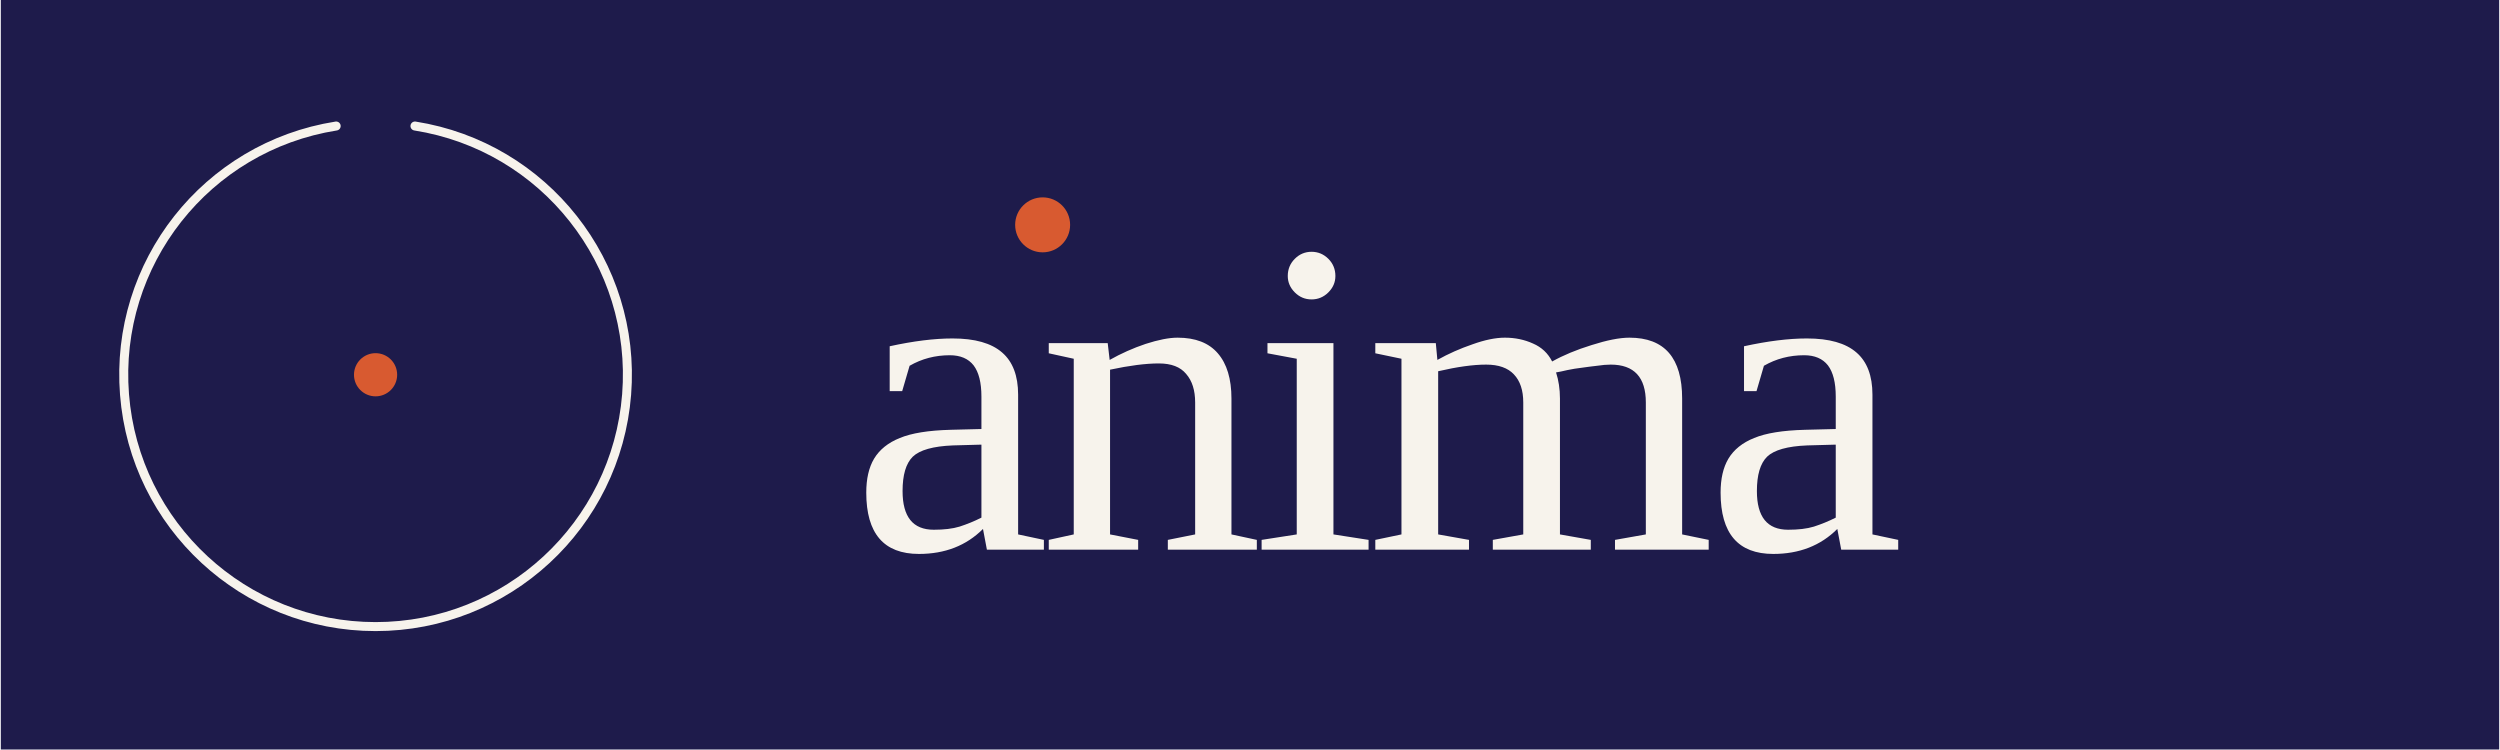
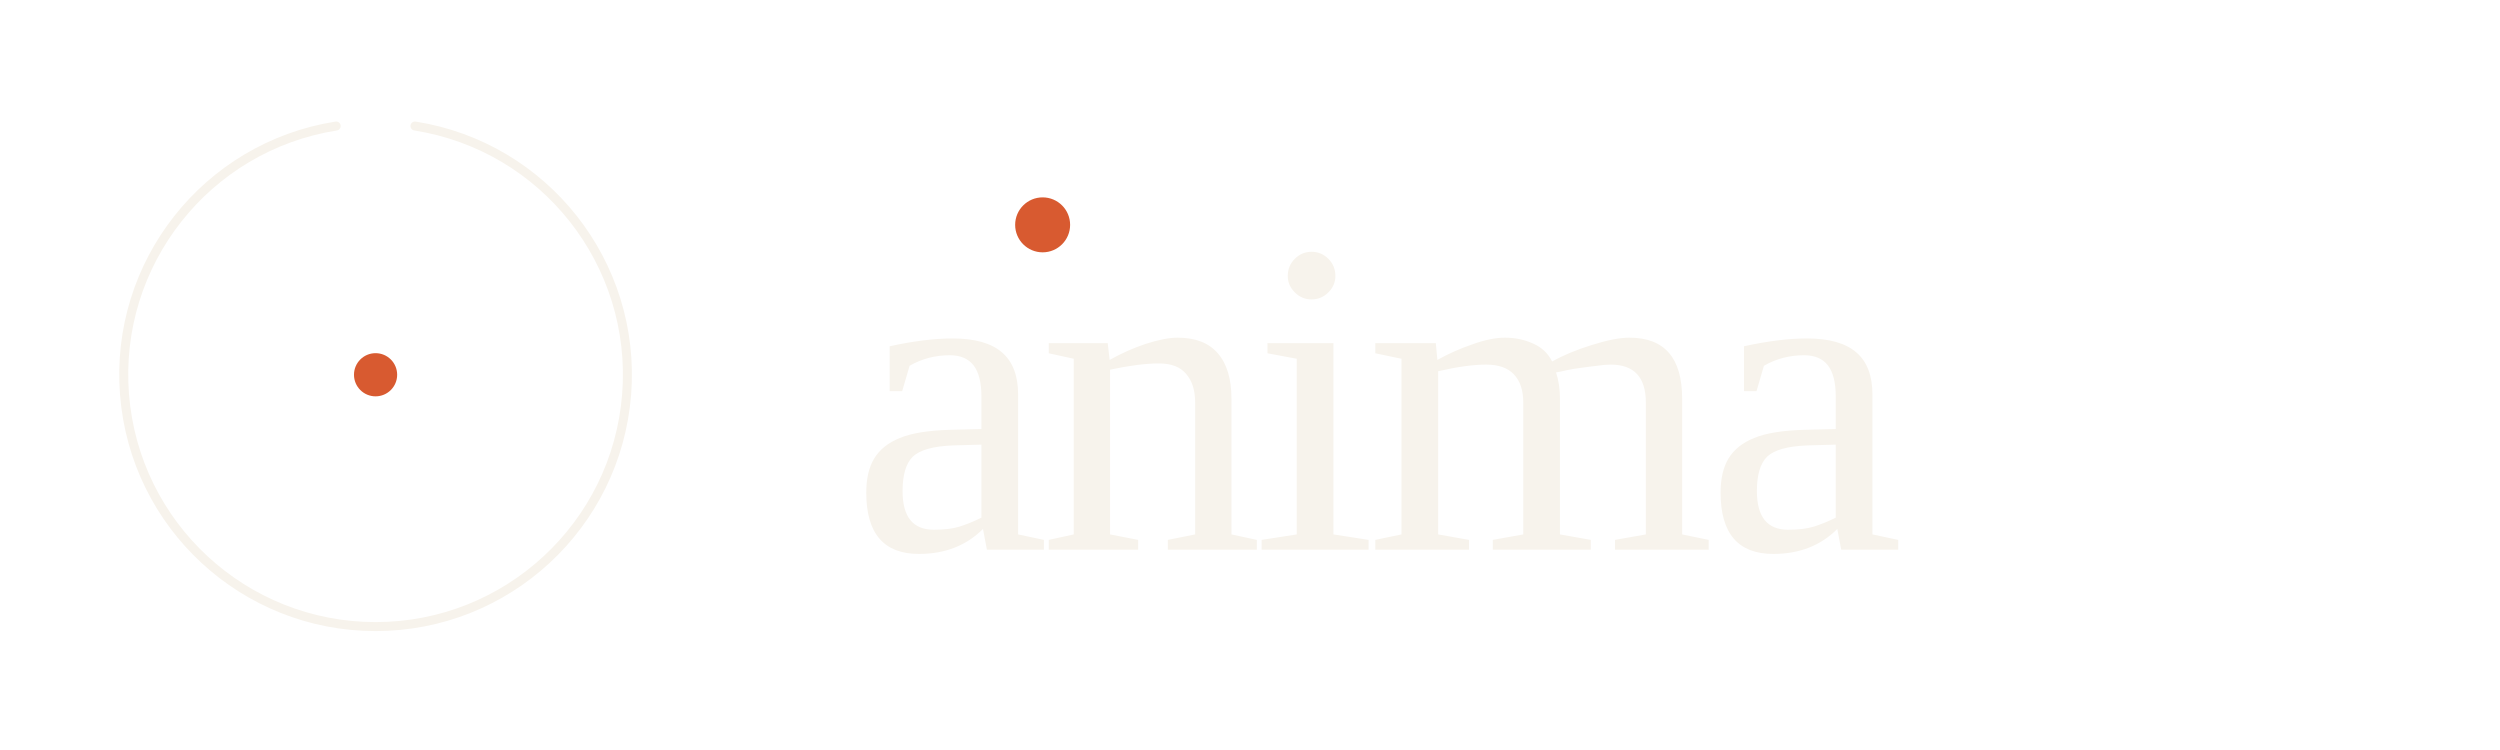
<svg xmlns="http://www.w3.org/2000/svg" viewBox="0 0 100 30" width="2048" height="614">
-   <rect width="100" height="30" fill="#1E1B4B" />
  <g transform="translate(3 3) scale(0.24)">
    <path d="M 56.57 8.517 A 42 42 0 1 1 43.43 8.517" fill="none" stroke="#F7F3EC" stroke-width="1.5" stroke-linecap="round" />
    <circle cx="50" cy="50" r="3.6" fill="#D85A30" />
  </g>
  <text x="34" y="22" font-family="Fraunces, 'Times New Roman', serif" font-weight="300" font-size="18" letter-spacing="-0.45" fill="#F7F3EC">anima</text>
  <circle cx="41.7" cy="9" r="1.1" fill="#D85A30" />
</svg>
